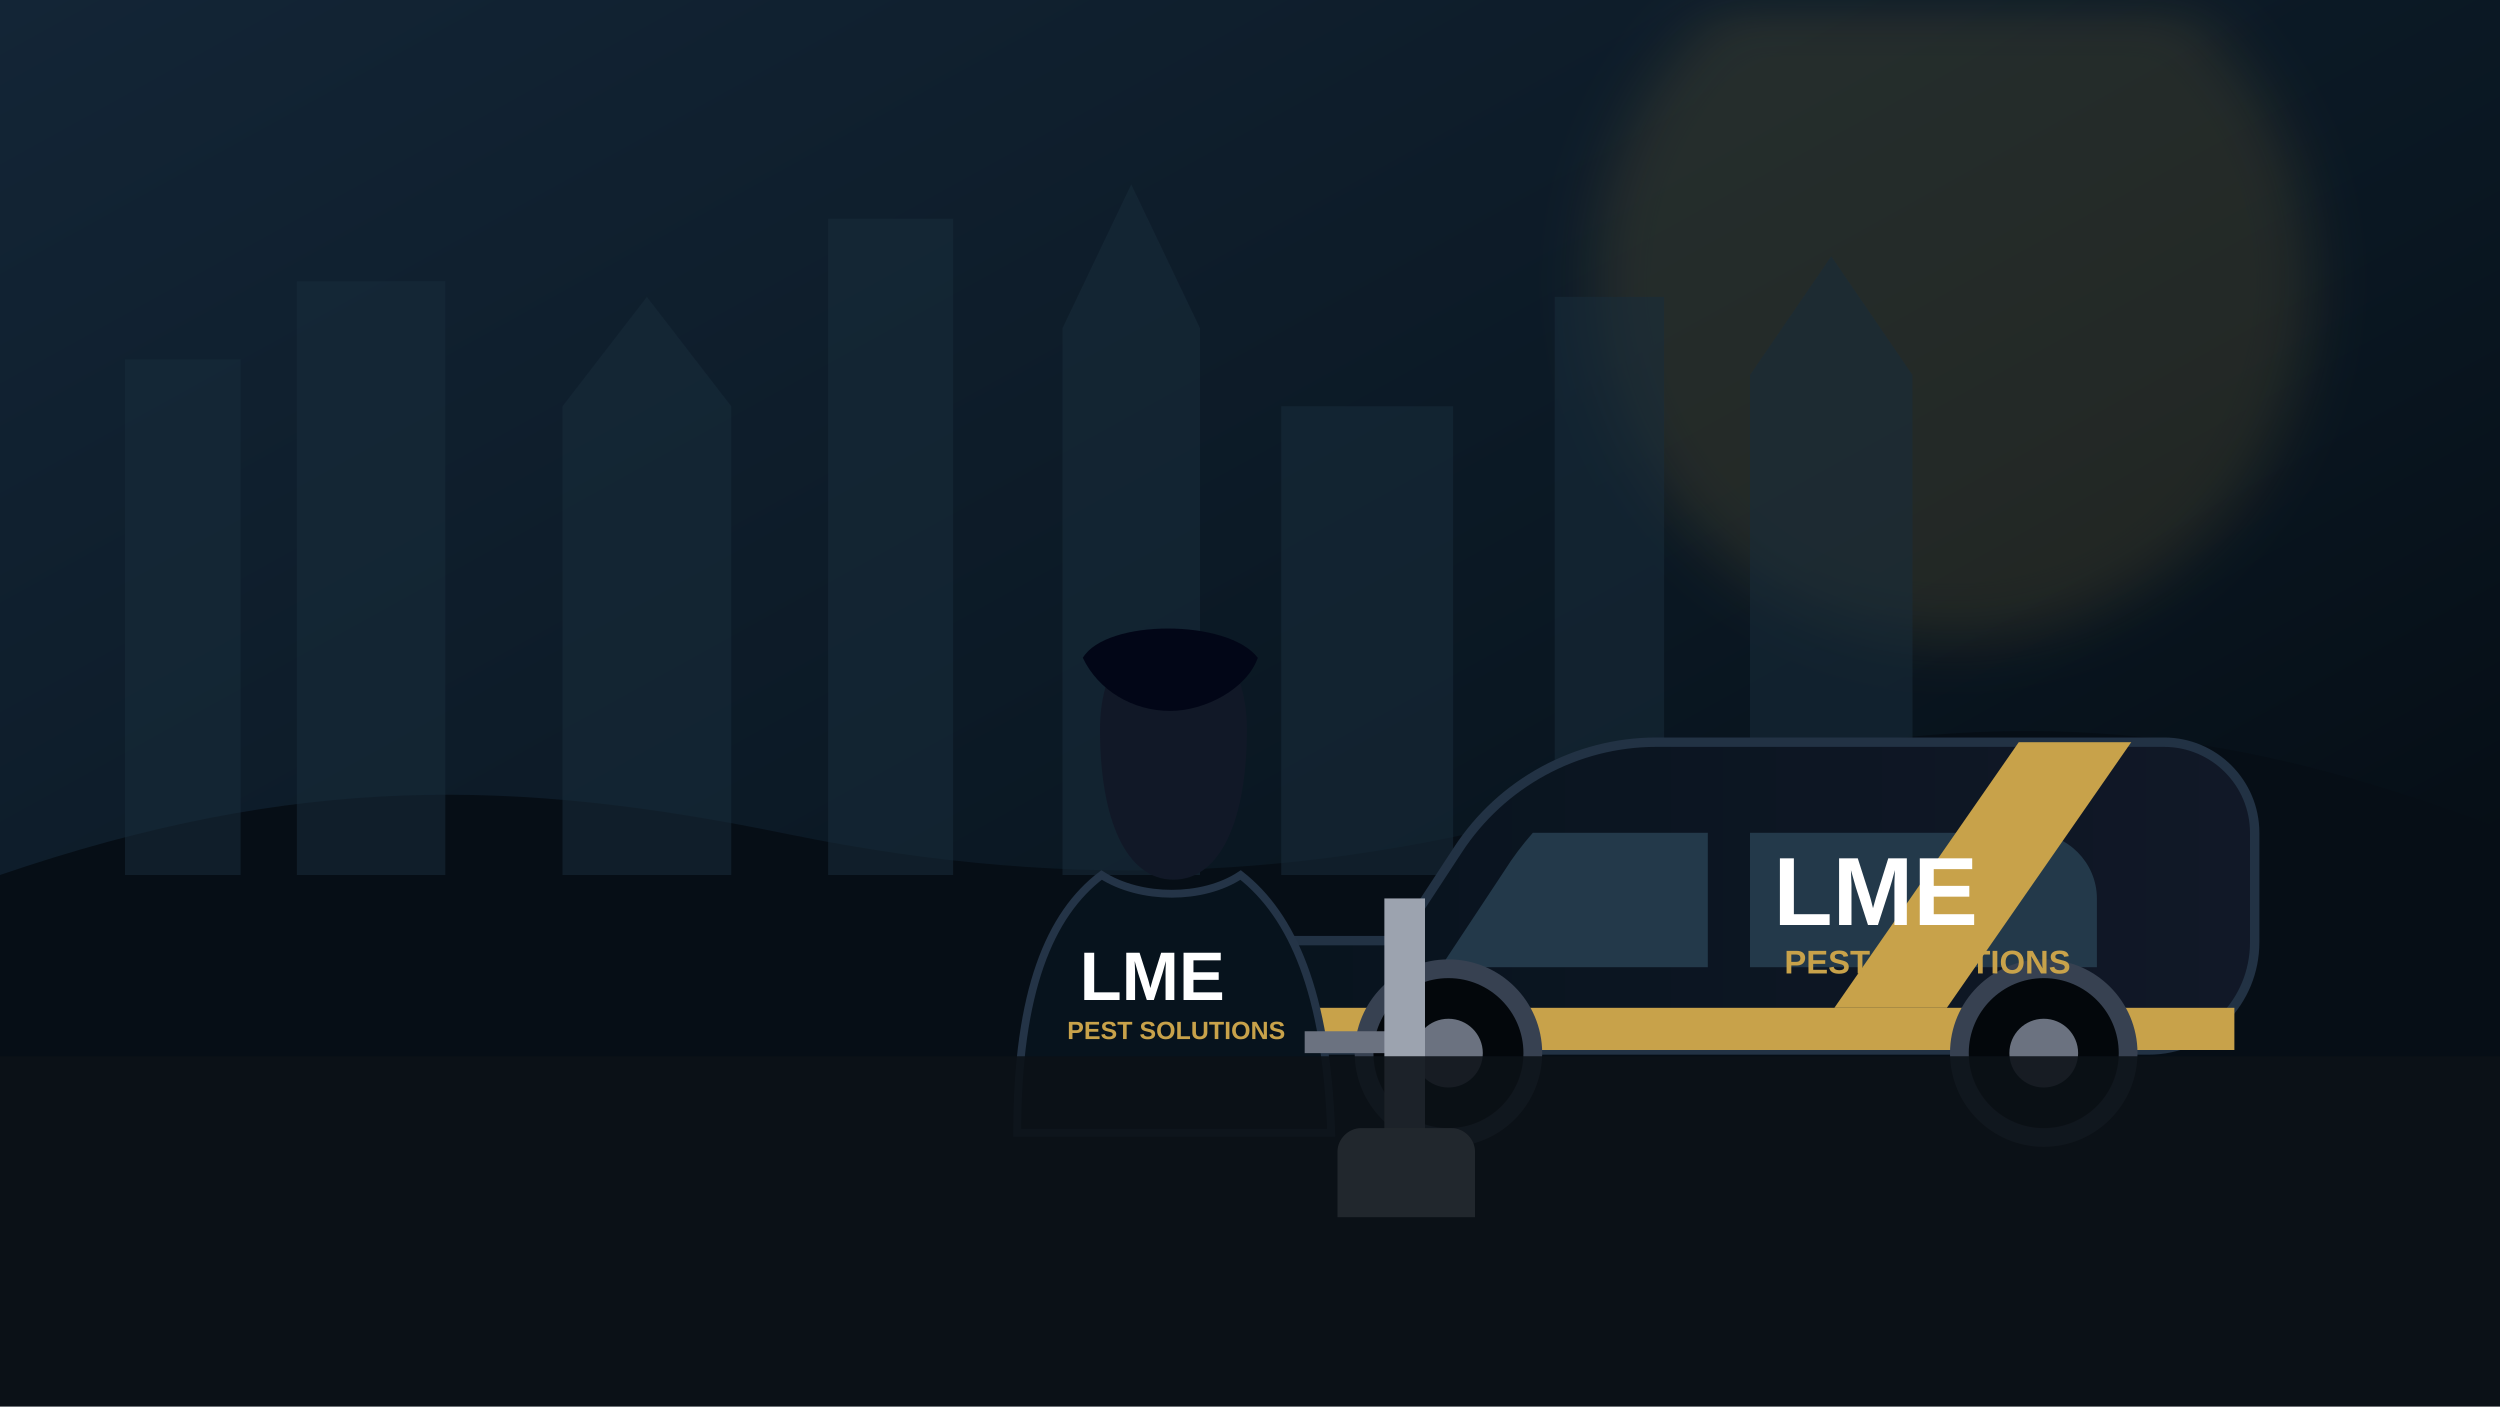
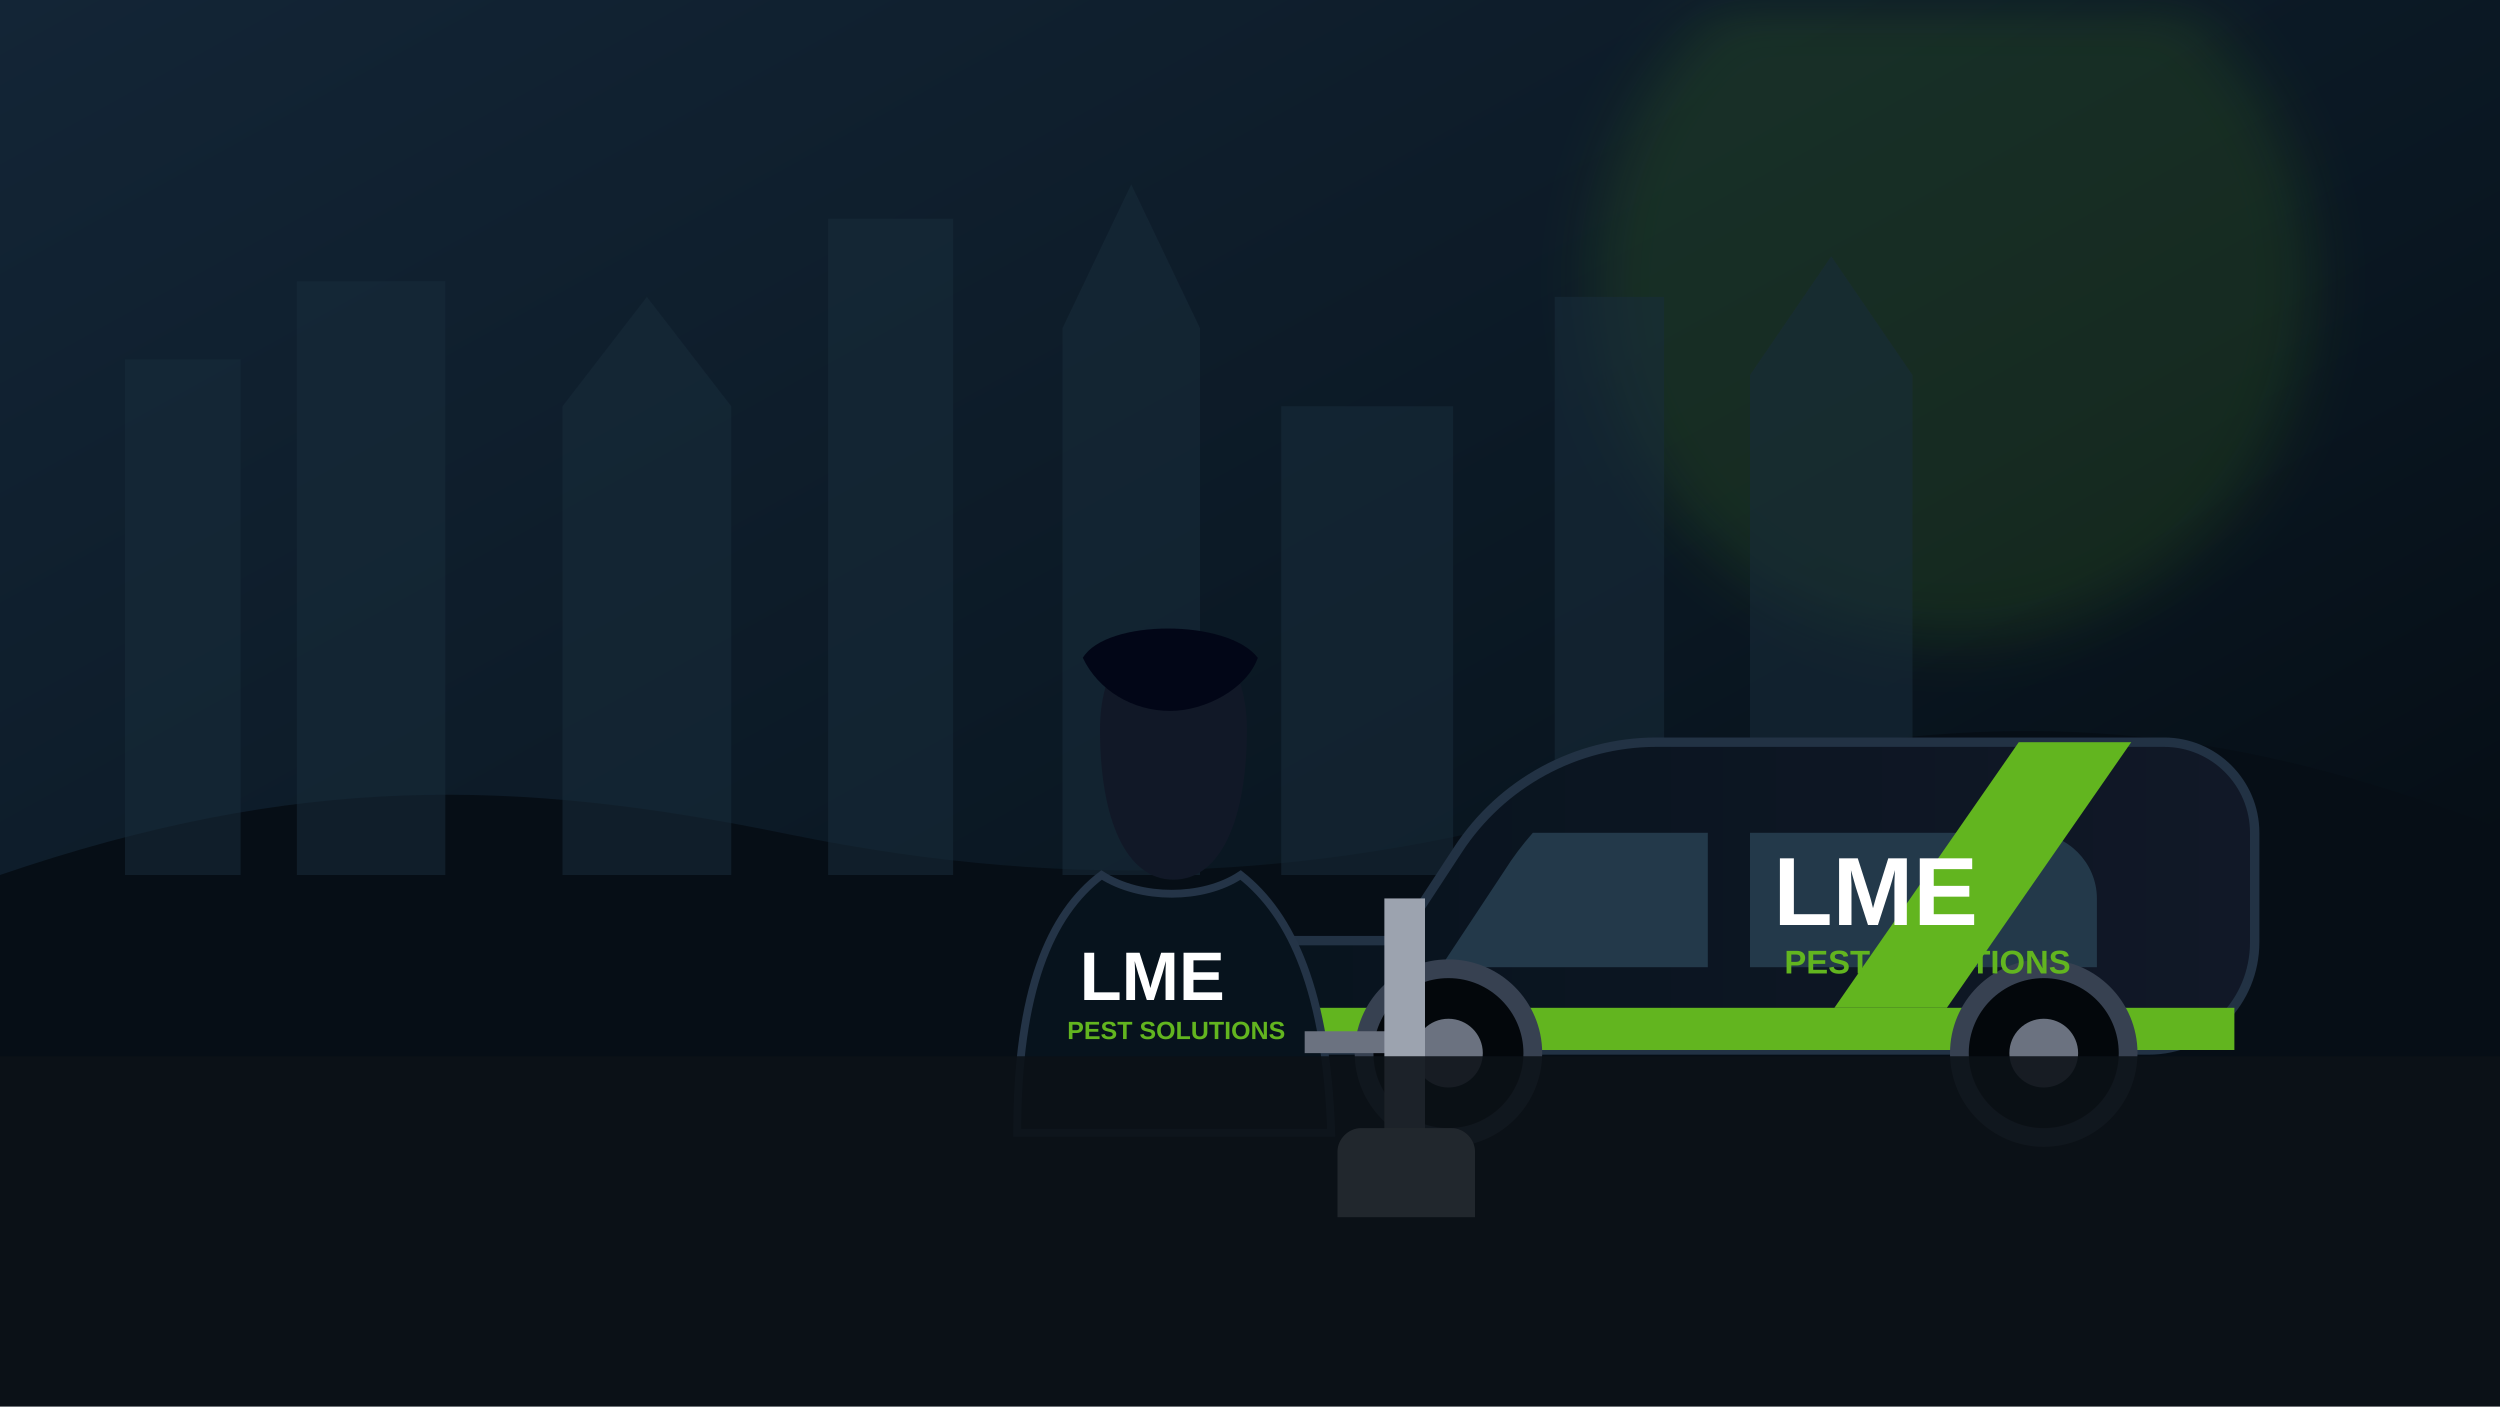
<svg xmlns="http://www.w3.org/2000/svg" viewBox="0 0 1600 900" role="img" aria-labelledby="title desc">
  <defs>
    <linearGradient id="sky" x1="0" y1="0" x2="1" y2="1">
      <stop offset="0" stop-color="#132536" />
      <stop offset="0.55" stop-color="#0A1722" />
      <stop offset="1" stop-color="#02070C" />
    </linearGradient>
    <linearGradient id="van" x1="0" y1="0" x2="1" y2="0">
      <stop offset="0" stop-color="#07131D" />
      <stop offset="1" stop-color="#111827" />
    </linearGradient>
    <filter id="soft" x="-20%" y="-20%" width="140%" height="140%">
      <feGaussianBlur stdDeviation="18" />
    </filter>
  </defs>
  <rect width="1600" height="900" fill="url(#sky)" />
-   <circle cx="1250" cy="180" r="230" fill="#C8A24A" opacity=".13" filter="url(#soft)" />
+   <circle cx="1250" cy="180" r="230" fill="#62B51F" opacity=".13" filter="url(#soft)" />
  <path d="M0 560c190-65 330-62 505-26 186 38 348 28 520-22 240-71 395-50 575 18v370H0V560Z" fill="#060E16" />
  <g opacity=".55" fill="#182B3A">
    <rect x="80" y="230" width="74" height="330" />
    <rect x="190" y="180" width="95" height="380" />
    <path d="M360 560V260l54-70 54 70v300H360Z" />
    <rect x="530" y="140" width="80" height="420" />
    <path d="M680 560V210l44-92 44 92v350H680Z" />
    <rect x="820" y="260" width="110" height="300" />
    <rect x="995" y="190" width="70" height="370" />
    <path d="M1120 560V240l52-76 52 76v320h-104Z" />
  </g>
  <g transform="translate(760 500)">
    <path d="M55 172h560c38 0 68-31 68-69V33c0-32-26-58-58-58H300c-51 0-99 26-127 69l-38 58H55c-29 0-52 23-52 52v18h52Z" fill="url(#van)" stroke="#223244" stroke-width="6" />
    <path d="M221 33h112v86H162l41-62c5-8 11-16 18-24Zm139 0h180c23 0 42 19 42 42v44H360V33Z" fill="#23394A" />
-     <path d="M50 145h620v27H50z" fill="#C8A24A" />
-     <path d="m414 145 118-170h72L486 145h-72Z" fill="#C8A24A" />
+     <path d="M50 145h620v27H50z" fill="#62B51F" />
+     <path d="m414 145 118-170h72L486 145h-72Z" fill="#62B51F" />
    <circle cx="167" cy="174" r="54" fill="#03070B" stroke="#374151" stroke-width="12" />
    <circle cx="167" cy="174" r="22" fill="#6B7280" />
    <circle cx="548" cy="174" r="54" fill="#03070B" stroke="#374151" stroke-width="12" />
    <circle cx="548" cy="174" r="22" fill="#6B7280" />
    <text x="375" y="92" fill="#fff" font-family="Arial, Helvetica, sans-serif" font-size="62" font-weight="900">LME</text>
-     <text x="382" y="123" fill="#C8A24A" font-family="Arial, Helvetica, sans-serif" font-size="21" font-weight="900">PEST SOLUTIONS</text>
+     <text x="382" y="123" fill="#62B51F" font-family="Arial, Helvetica, sans-serif" font-size="21" font-weight="900">PEST SOLUTIONS</text>
  </g>
  <g transform="translate(585 355)">
    <path d="M120 205c-33 25-54 74-54 165h201c-3-90-25-139-58-165-24 16-64 16-89 0Z" fill="#07131D" stroke="#243447" stroke-width="5" />
    <path d="M119 112c0 58 17 96 47 96s47-38 47-96c0-38-17-62-47-62s-47 24-47 62Z" fill="#111827" />
    <path d="M108 66c15-25 93-25 112 0-7 20-34 34-56 34-24 0-46-13-56-34Z" fill="#020617" />
    <text x="106" y="285" fill="#fff" font-family="Arial, Helvetica, sans-serif" font-size="44" font-weight="900">LME</text>
-     <text x="98" y="310" fill="#C8A24A" font-family="Arial, Helvetica, sans-serif" font-size="16" font-weight="900">PEST SOLUTIONS</text>
+     <text x="98" y="310" fill="#62B51F" font-family="Arial, Helvetica, sans-serif" font-size="16" font-weight="900">PEST SOLUTIONS</text>
    <path d="M250 305h54v14h-54z" fill="#6B7280" />
    <path d="M301 220h26v152h-26z" fill="#9CA3AF" />
    <path d="M286 367h58c8 0 15 7 15 15v42h-88v-42c0-8 7-15 15-15Z" fill="#C7CDD4" />
  </g>
  <path d="M0 676h1600v224H0z" fill="#0B1117" opacity=".88" />
</svg>
